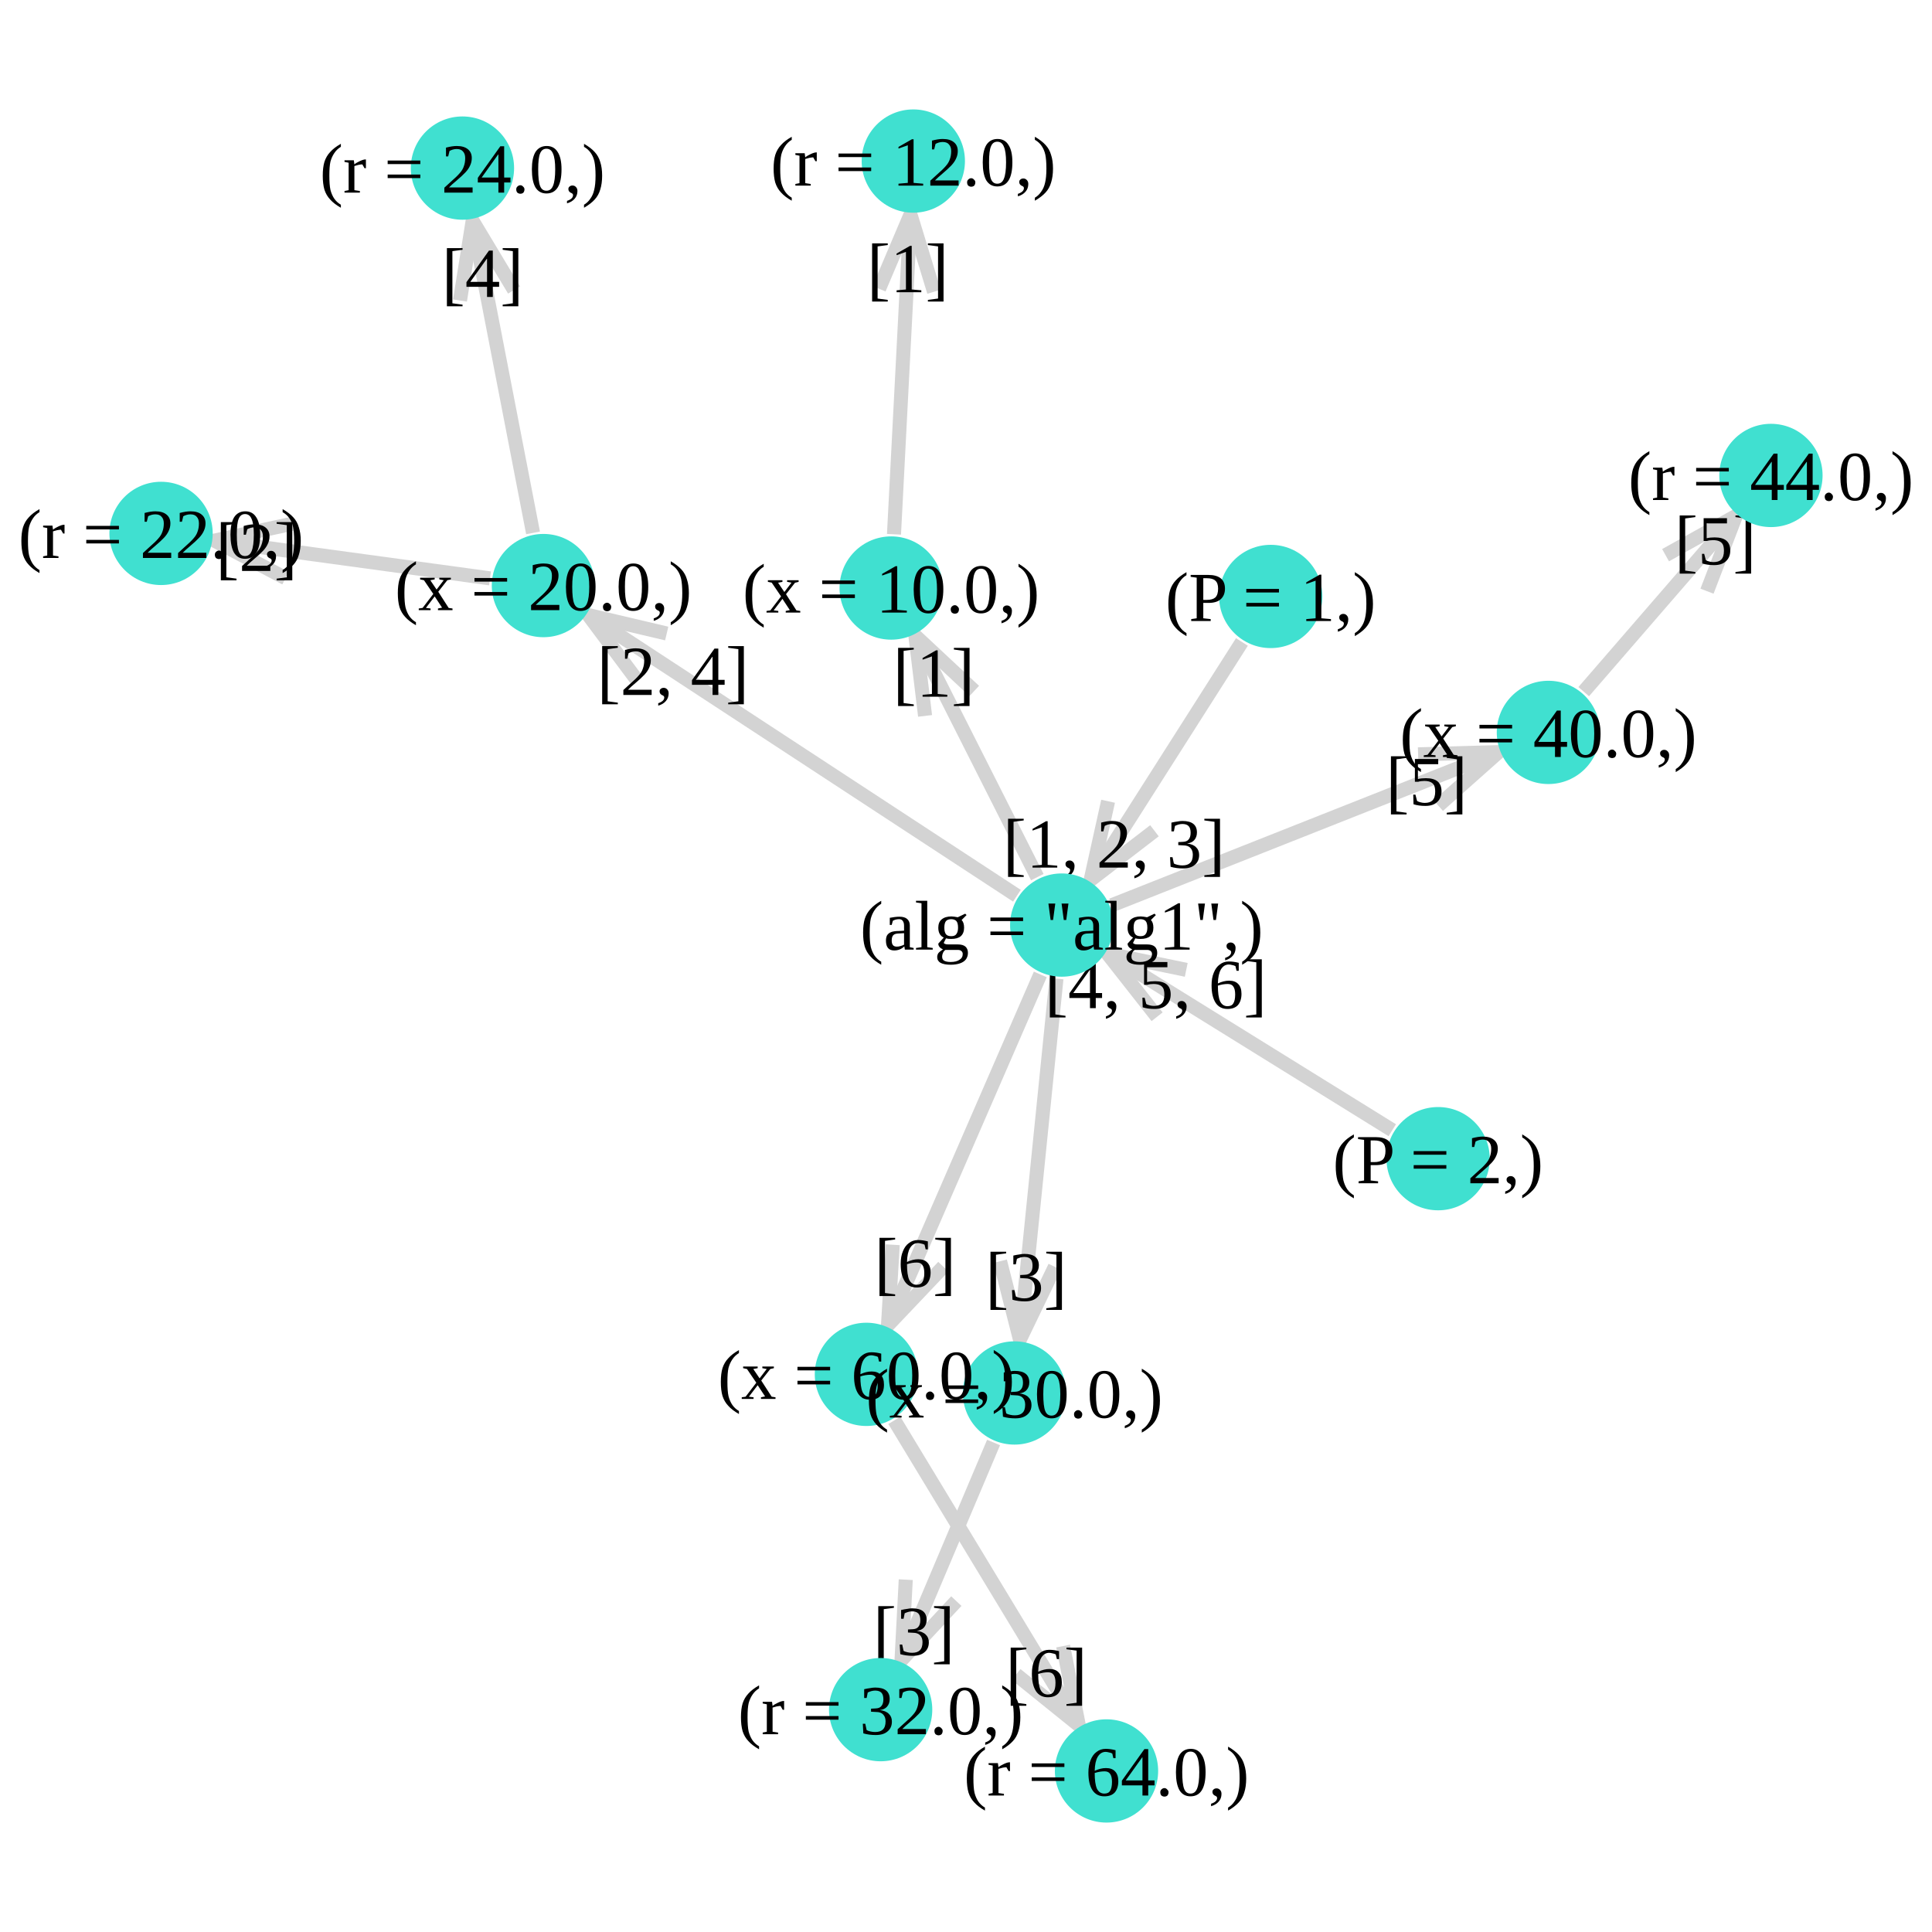
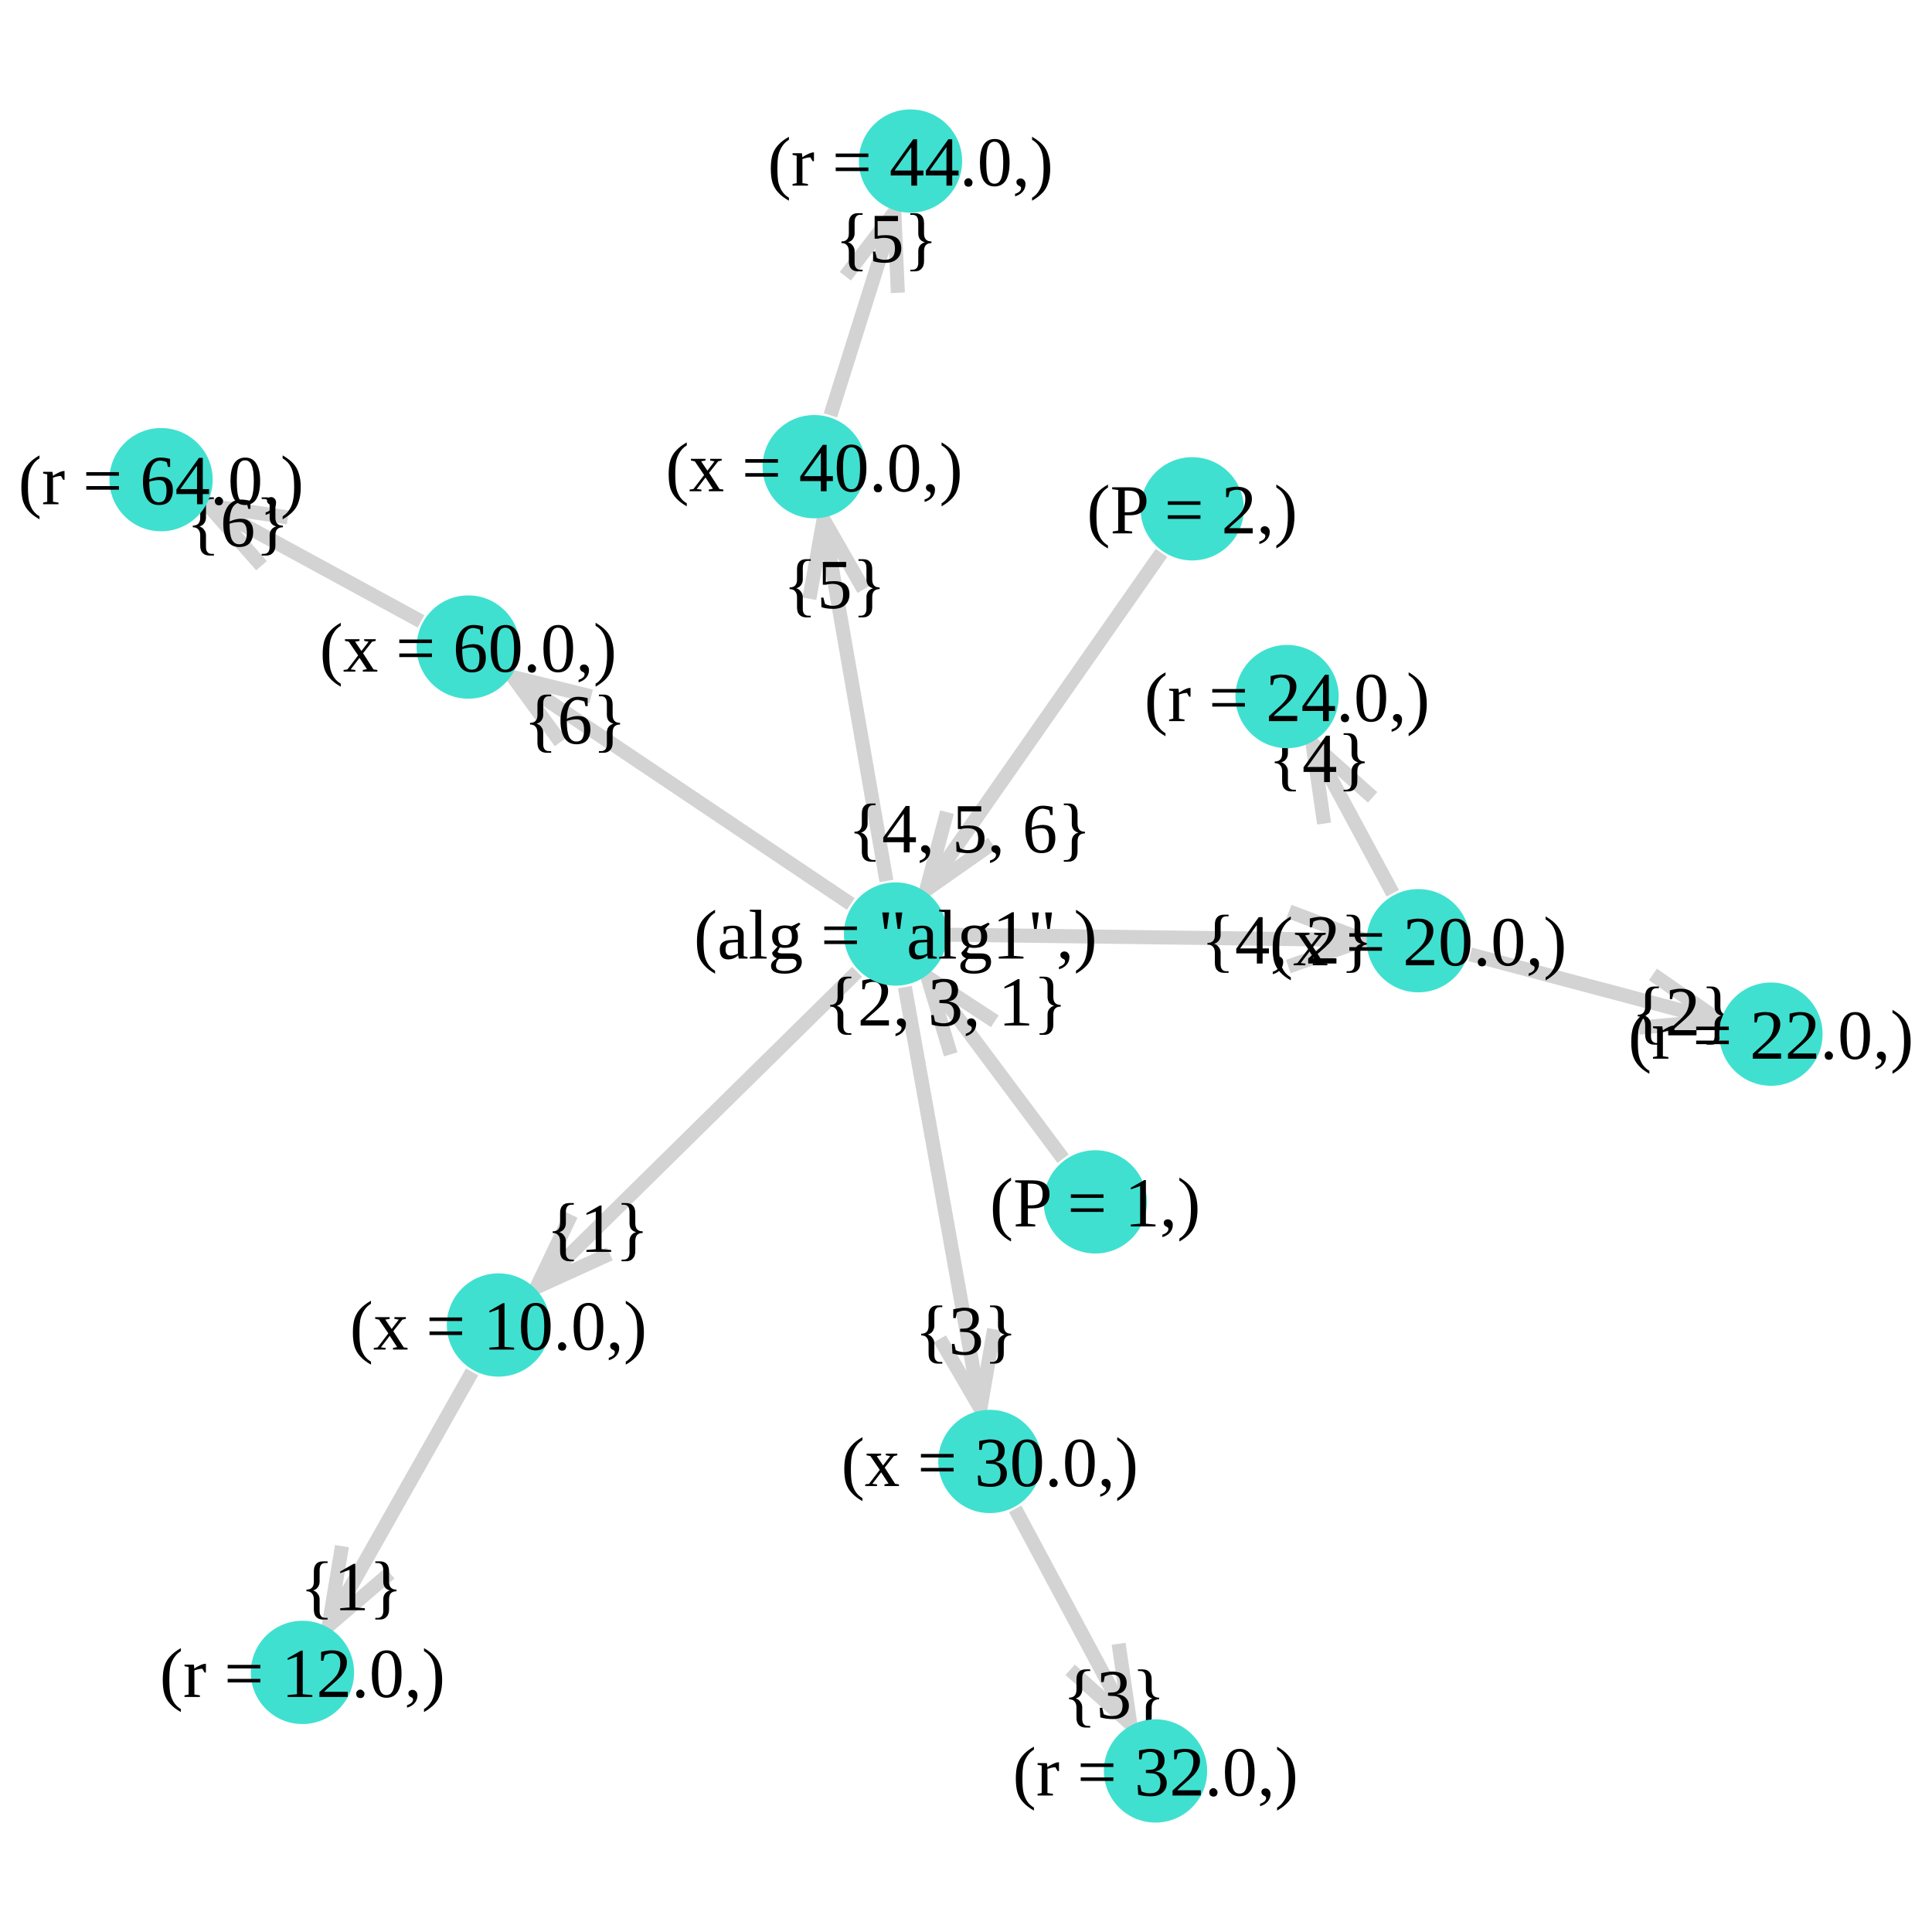
<svg xmlns="http://www.w3.org/2000/svg" version="1.2" width="110mm" height="110mm" viewBox="0 0 110 110" stroke="none" fill="#000000" stroke-width="0.3" font-size="3.88">
  <defs>
    <marker id="arrow" markerWidth="15" markerHeight="7" refX="5" refY="3.5" orient="auto" markerUnits="strokeWidth">
      <path d="M0,0 L15,3.5 L0,7 z" stroke="context-stroke" fill="context-stroke" />
    </marker>
  </defs>
-   <g stroke-width="0.8" fill="#000000" fill-opacity="0.000" stroke="#D3D3D3" id="img-c0168326-1">
-     <g transform="translate(66.4,43.32)">
-       <path fill="none" d="M4.31,-6.77 L -4.31 6.77" class="primitive" />
-     </g>
-     <g transform="translate(55.59,43.07)">
-       <path fill="none" d="M3.47,6.87 L -3.47 -6.87" class="primitive" />
-     </g>
-     <g transform="translate(45.7,43.01)">
-       <path fill="none" d="M12.2,7.99 L -12.2 -7.99" class="primitive" />
-     </g>
-     <g transform="translate(59.11,65.99)">
-       <path fill="none" d="M1.04,-10.27 L -1.04 10.27" class="primitive" />
-     </g>
-     <g transform="translate(74.31,47.18)">
-       <path fill="none" d="M-11.01,4.36 L 11.01 -4.36" class="primitive" />
-     </g>
-     <g transform="translate(54.89,65.46)">
-       <path fill="none" d="M4.34,-9.98 L -4.34 9.98" class="primitive" />
-     </g>
-     <g transform="translate(51.37,21.32)">
-       <path fill="none" d="M-0.47,9.1 L 0.47 -9.1" class="primitive" />
-     </g>
-     <g transform="translate(20.05,31.86)">
-       <path fill="none" d="M7.85,1.07 L -7.85 -1.07" class="primitive" />
-     </g>
-     <g transform="translate(28.63,21.46)">
-       <path fill="none" d="M1.72,8.88 L -1.72 -8.88" class="primitive" />
-     </g>
-     <g transform="translate(53.95,88.32)">
-       <path fill="none" d="M2.62,-6.19 L -2.62 6.19" class="primitive" />
-     </g>
-     <g transform="translate(71.16,59.32)">
-       <path fill="none" d="M8.11,5.03 L -8.11 -5.03" class="primitive" />
-     </g>
-     <g transform="translate(94.5,34.38)">
-       <path fill="none" d="M-4.33,5 L 4.33 -5" class="primitive" />
-     </g>
-     <g transform="translate(56.17,89.54)">
-       <path fill="none" d="M-5.25,-8.67 L 5.25 8.67" class="primitive" />
-     </g>
-   </g>
-   <g stroke-width="0.8" stroke="#D3D3D3" id="img-c0168326-2">
-     <g transform="translate(63.64,47.67)">
-       <path fill="none" d="M2.09,-0.37 L -1.54 2.42 -0.55 -2.05" class="primitive" />
-     </g>
-     <g transform="translate(53.42,38.77)">
-       <path fill="none" d="M-0.75,1.99 L -1.3 -2.56 2.05 0.57" class="primitive" />
-     </g>
-     <g transform="translate(35.9,36.59)">
-       <path fill="none" d="M0.34,2.1 L -2.4 -1.57 2.06 -0.52" class="primitive" />
-     </g>
-     <g transform="translate(58.36,73.4)">
-       <path fill="none" d="M1.7,-1.27 L -0.29 2.86 -1.42 -1.59" class="primitive" />
-     </g>
-     <g transform="translate(82.65,43.88)">
-       <path fill="none" d="M-1.91,-0.93 L 2.67 -1.06 -0.76 1.99" class="primitive" />
-     </g>
-     <g transform="translate(51.7,72.81)">
-       <path fill="none" d="M2.01,-0.69 L -1.14 2.63 -0.87 -1.94" class="primitive" />
-     </g>
-     <g transform="translate(51.69,15.09)">
-       <path fill="none" d="M-1.64,1.35 L 0.15 -2.87 1.49 1.52" class="primitive" />
-     </g>
-     <g transform="translate(15.05,31.17)">
-       <path fill="none" d="M1.21,1.75 L -2.84 -0.39 1.63 -1.36" class="primitive" />
-     </g>
-     <g transform="translate(27.46,15.4)">
-       <path fill="none" d="M-1.27,1.71 L -0.55 -2.82 1.81 1.11" class="primitive" />
-     </g>
-     <g transform="translate(52.45,91.87)">
-       <path fill="none" d="M2,-0.71 L -1.12 2.64 -0.88 -1.93" class="primitive" />
-     </g>
-     <g transform="translate(65.49,55.8)">
-       <path fill="none" d="M0.39,2.09 L -2.44 -1.51 2.05 -0.58" class="primitive" />
-     </g>
-     <g transform="translate(96.95,31.55)">
-       <path fill="none" d="M-2.12,0.06 L 1.88 -2.17 0.24 2.11" class="primitive" />
-     </g>
-     <g transform="translate(59.93,95.76)">
-       <path fill="none" d="M0.6,-2.04 L 1.49 2.46 -2.08 -0.42" class="primitive" />
-     </g>
-   </g>
-   <g font-size="4" stroke="#000000" stroke-opacity="0.000" fill="#000000" id="img-c0168326-3">
-     <g transform="translate(63.43,48)">
-       <g class="primitive">
-         <text text-anchor="middle" dy="0.35em">[1, 2, 3]</text>
-       </g>
-     </g>
-     <g transform="translate(53.17,38.27)">
-       <g class="primitive">
-         <text text-anchor="middle" dy="0.35em">[1]</text>
-       </g>
-     </g>
-     <g transform="translate(38.32,38.17)">
-       <g class="primitive">
-         <text text-anchor="middle" dy="0.35em">[2, 4]</text>
-       </g>
-     </g>
-     <g transform="translate(58.43,72.65)">
-       <g class="primitive">
-         <text text-anchor="middle" dy="0.35em">[3]</text>
-       </g>
-     </g>
-     <g transform="translate(81.23,44.44)">
-       <g class="primitive">
-         <text text-anchor="middle" dy="0.35em">[5]</text>
-       </g>
-     </g>
-     <g transform="translate(52.11,71.86)">
-       <g class="primitive">
-         <text text-anchor="middle" dy="0.35em">[6]</text>
-       </g>
-     </g>
-     <g transform="translate(51.69,15.24)">
-       <g class="primitive">
-         <text text-anchor="middle" dy="0.35em">[1]</text>
-       </g>
-     </g>
-     <g transform="translate(14.61,31.11)">
-       <g class="primitive">
-         <text text-anchor="middle" dy="0.35em">[2]</text>
-       </g>
-     </g>
-     <g transform="translate(27.48,15.51)">
-       <g class="primitive">
-         <text text-anchor="middle" dy="0.35em">[4]</text>
-       </g>
-     </g>
-     <g transform="translate(52.04,92.83)">
-       <g class="primitive">
-         <text text-anchor="middle" dy="0.35em">[3]</text>
-       </g>
-     </g>
-     <g transform="translate(65.81,56)">
-       <g class="primitive">
-         <text text-anchor="middle" dy="0.35em">[4, 5, 6]</text>
-       </g>
-     </g>
-     <g transform="translate(97.67,30.73)">
-       <g class="primitive">
-         <text text-anchor="middle" dy="0.35em">[5]</text>
-       </g>
-     </g>
-     <g transform="translate(59.58,95.19)">
-       <g class="primitive">
-         <text text-anchor="middle" dy="0.35em">[6]</text>
-       </g>
-     </g>
-   </g>
-   <g stroke-width="0" stroke="#000000" stroke-opacity="0.000" fill="#40E0D0" id="img-c0168326-4">
-     <g transform="translate(72.35,33.96)">
-       <circle cx="0" cy="0" r="2.94" class="primitive" />
-     </g>
-     <g transform="translate(60.45,52.67)">
-       <circle cx="0" cy="0" r="2.94" class="primitive" />
-     </g>
-     <g transform="translate(50.74,33.48)">
-       <circle cx="0" cy="0" r="2.94" class="primitive" />
-     </g>
-     <g transform="translate(30.94,33.34)">
-       <circle cx="0" cy="0" r="2.94" class="primitive" />
-     </g>
-     <g transform="translate(57.76,79.31)">
-       <circle cx="0" cy="0" r="2.94" class="primitive" />
-     </g>
-     <g transform="translate(52,9.17)">
-       <circle cx="0" cy="0" r="2.94" class="primitive" />
-     </g>
-     <g transform="translate(9.17,30.37)">
-       <circle cx="0" cy="0" r="2.94" class="primitive" />
-     </g>
-     <g transform="translate(50.14,97.34)">
-       <circle cx="0" cy="0" r="2.94" class="primitive" />
-     </g>
-     <g transform="translate(26.33,9.57)">
-       <circle cx="0" cy="0" r="2.94" class="primitive" />
-     </g>
-     <g transform="translate(81.88,65.97)">
-       <circle cx="0" cy="0" r="2.94" class="primitive" />
-     </g>
-     <g transform="translate(88.16,41.7)">
-       <circle cx="0" cy="0" r="2.94" class="primitive" />
-     </g>
-     <g transform="translate(100.83,27.07)">
-       <circle cx="0" cy="0" r="2.94" class="primitive" />
-     </g>
-     <g transform="translate(49.33,78.25)">
-       <circle cx="0" cy="0" r="2.94" class="primitive" />
-     </g>
-     <g transform="translate(63,100.83)">
-       <circle cx="0" cy="0" r="2.94" class="primitive" />
-     </g>
-   </g>
-   <g font-size="4" stroke="#000000" stroke-opacity="0.000" fill="#000000" id="img-c0168326-5">
-     <g transform="translate(72.35,33.96)">
+   <g stroke-width="0.8" fill="#000000" fill-opacity="0.000" stroke="#D3D3D3" id="img-87176fe4-1">
+     <g transform="translate(56.67,60.8)">
+       <path fill="none" d="M3.86,5.17 L -3.86 -5.17" class="primitive" />
+     </g>
+     <g transform="translate(39.68,64.31)">
+       <path fill="none" d="M9.12,-8.98 L -9.12 8.98" class="primitive" />
+     </g>
+     <g transform="translate(65.87,53.37)">
+       <path fill="none" d="M-11.82,-0.15 L 11.82 0.15" class="primitive" />
+     </g>
+     <g transform="translate(53.67,68.2)">
+       <path fill="none" d="M-2.15,-12 L 2.15 12" class="primitive" />
+     </g>
+     <g transform="translate(48.68,39.87)">
+       <path fill="none" d="M1.79,10.29 L -1.79 -10.29" class="primitive" />
+     </g>
+     <g transform="translate(38.82,45.01)">
+       <path fill="none" d="M9.62,6.46 L -9.62 -6.46" class="primitive" />
+     </g>
+     <g transform="translate(22.8,85.33)">
+       <path fill="none" d="M4.08,-7.22 L -4.08 7.22" class="primitive" />
+     </g>
+     <g transform="translate(90.79,56.22)">
+       <path fill="none" d="M-7.08,-1.88 L 7.08 1.88" class="primitive" />
+     </g>
+     <g transform="translate(77.01,46.61)">
+       <path fill="none" d="M2.29,4.25 L -2.29 -4.25" class="primitive" />
+     </g>
+     <g transform="translate(61.07,92.02)">
+       <path fill="none" d="M-3.27,-6.11 L 3.27 6.11" class="primitive" />
+     </g>
+     <g transform="translate(59.43,41.07)">
+       <path fill="none" d="M6.7,-9.59 L -6.7 9.59" class="primitive" />
+     </g>
+     <g transform="translate(49.1,17.87)">
+       <path fill="none" d="M-1.82,5.78 L 1.82 -5.78" class="primitive" />
+     </g>
+     <g transform="translate(17.91,32.08)">
+       <path fill="none" d="M6.06,3.3 L -6.06 -3.3" class="primitive" />
+     </g>
+   </g>
+   <g stroke-width="0.8" stroke="#D3D3D3" id="img-87176fe4-2">
+     <g transform="translate(54.53,57.94)">
+       <path fill="none" d="M-0.4,2.09 L -1.72 -2.3 2.11 0.21" class="primitive" />
+     </g>
+     <g transform="translate(32.6,71.28)">
+       <path fill="none" d="M2.12,0.11 L -2.05 2.01 -0.08 -2.12" class="primitive" />
+     </g>
+     <g transform="translate(74.81,53.48)">
+       <path fill="none" d="M-1.42,-1.59 L 2.87 0.04 -1.46 1.55" class="primitive" />
+     </g>
+     <g transform="translate(55.31,77.37)">
+       <path fill="none" d="M1.29,-1.69 L 0.51 2.83 -1.8 -1.14" class="primitive" />
+     </g>
+     <g transform="translate(47.38,32.41)">
+       <path fill="none" d="M-1.3,1.68 L -0.49 -2.83 1.79 1.15" class="primitive" />
+     </g>
+     <g transform="translate(31.59,40.15)">
+       <path fill="none" d="M0.32,2.1 L -2.38 -1.6 2.07 -0.5" class="primitive" />
+     </g>
+     <g transform="translate(20.13,90.05)">
+       <path fill="none" d="M2.07,-0.48 L -1.41 2.5 -0.66 -2.02" class="primitive" />
+     </g>
+     <g transform="translate(95.1,57.36)">
+       <path fill="none" d="M-0.99,-1.88 L 2.78 0.74 -1.79 1.15" class="primitive" />
+     </g>
+     <g transform="translate(76.09,44.88)">
+       <path fill="none" d="M-0.7,2.01 L -1.36 -2.53 2.06 0.52" class="primitive" />
+     </g>
+     <g transform="translate(62.99,95.6)">
+       <path fill="none" d="M0.7,-2.01 L 1.36 2.53 -2.06 -0.53" class="primitive" />
+     </g>
+     <g transform="translate(54.38,48.31)">
+       <path fill="none" d="M2.11,-0.28 L -1.64 2.35 -0.46 -2.07" class="primitive" />
+     </g>
+     <g transform="translate(50.06,14.83)">
+       <path fill="none" d="M-1.93,0.9 L 0.86 -2.74 1.06 1.84" class="primitive" />
+     </g>
+     <g transform="translate(14.38,30.15)">
+       <path fill="none" d="M0.51,2.06 L -2.52 -1.37 2.01 -0.69" class="primitive" />
+     </g>
+   </g>
+   <g font-size="4" stroke="#000000" stroke-opacity="0.000" fill="#000000" id="img-87176fe4-3">
+     <g transform="translate(53.83,56.99)">
+       <g class="primitive">
+         <text text-anchor="middle" dy="0.35em">{2, 3, 1}</text>
+       </g>
+     </g>
+     <g transform="translate(34.03,69.88)">
+       <g class="primitive">
+         <text text-anchor="middle" dy="0.35em">{1}</text>
+       </g>
+     </g>
+     <g transform="translate(73.31,53.46)">
+       <g class="primitive">
+         <text text-anchor="middle" dy="0.35em">{4, 2}</text>
+       </g>
+     </g>
+     <g transform="translate(55.01,75.71)">
+       <g class="primitive">
+         <text text-anchor="middle" dy="0.35em">{3}</text>
+       </g>
+     </g>
+     <g transform="translate(47.52,33.22)">
+       <g class="primitive">
+         <text text-anchor="middle" dy="0.35em">{5}</text>
+       </g>
+     </g>
+     <g transform="translate(32.74,40.93)">
+       <g class="primitive">
+         <text text-anchor="middle" dy="0.35em">{6}</text>
+       </g>
+     </g>
+     <g transform="translate(20.01,90.28)">
+       <g class="primitive">
+         <text text-anchor="middle" dy="0.35em">{1}</text>
+       </g>
+     </g>
+     <g transform="translate(95.81,57.55)">
+       <g class="primitive">
+         <text text-anchor="middle" dy="0.35em">{2}</text>
+       </g>
+     </g>
+     <g transform="translate(75.14,43.13)">
+       <g class="primitive">
+         <text text-anchor="middle" dy="0.35em">{4}</text>
+       </g>
+     </g>
+     <g transform="translate(63.43,96.43)">
+       <g class="primitive">
+         <text text-anchor="middle" dy="0.35em">{3}</text>
+       </g>
+     </g>
+     <g transform="translate(55.21,47.13)">
+       <g class="primitive">
+         <text text-anchor="middle" dy="0.35em">{4, 5, 6}</text>
+       </g>
+     </g>
+     <g transform="translate(50.47,13.52)">
+       <g class="primitive">
+         <text text-anchor="middle" dy="0.35em">{5}</text>
+       </g>
+     </g>
+     <g transform="translate(13.54,29.7)">
+       <g class="primitive">
+         <text text-anchor="middle" dy="0.35em">{6}</text>
+       </g>
+     </g>
+   </g>
+   <g stroke-width="0" stroke="#000000" stroke-opacity="0.000" fill="#40E0D0" id="img-87176fe4-4">
+     <g transform="translate(62.36,68.43)">
+       <circle cx="0" cy="0" r="2.94" class="primitive" />
+     </g>
+     <g transform="translate(50.99,53.18)">
+       <circle cx="0" cy="0" r="2.94" class="primitive" />
+     </g>
+     <g transform="translate(28.38,75.44)">
+       <circle cx="0" cy="0" r="2.94" class="primitive" />
+     </g>
+     <g transform="translate(80.75,53.56)">
+       <circle cx="0" cy="0" r="2.94" class="primitive" />
+     </g>
+     <g transform="translate(56.36,83.21)">
+       <circle cx="0" cy="0" r="2.94" class="primitive" />
+     </g>
+     <g transform="translate(17.22,95.22)">
+       <circle cx="0" cy="0" r="2.94" class="primitive" />
+     </g>
+     <g transform="translate(100.83,58.88)">
+       <circle cx="0" cy="0" r="2.94" class="primitive" />
+     </g>
+     <g transform="translate(65.79,100.83)">
+       <circle cx="0" cy="0" r="2.94" class="primitive" />
+     </g>
+     <g transform="translate(67.88,28.97)">
+       <circle cx="0" cy="0" r="2.94" class="primitive" />
+     </g>
+     <g transform="translate(46.36,26.57)">
+       <circle cx="0" cy="0" r="2.94" class="primitive" />
+     </g>
+     <g transform="translate(26.66,36.84)">
+       <circle cx="0" cy="0" r="2.94" class="primitive" />
+     </g>
+     <g transform="translate(73.28,39.66)">
+       <circle cx="0" cy="0" r="2.94" class="primitive" />
+     </g>
+     <g transform="translate(51.84,9.17)">
+       <circle cx="0" cy="0" r="2.94" class="primitive" />
+     </g>
+     <g transform="translate(9.17,27.31)">
+       <circle cx="0" cy="0" r="2.94" class="primitive" />
+     </g>
+   </g>
+   <g font-size="4" stroke="#000000" stroke-opacity="0.000" fill="#000000" id="img-87176fe4-5">
+     <g transform="translate(62.36,68.43)">
      <g class="primitive">
        <text text-anchor="middle" dy="0.35em">(P = 1,)</text>
      </g>
    </g>
-     <g transform="translate(60.45,52.67)">
+     <g transform="translate(50.99,53.18)">
      <g class="primitive">
        <text text-anchor="middle" dy="0.35em">(alg = "alg1",)</text>
      </g>
    </g>
-     <g transform="translate(50.74,33.48)">
+     <g transform="translate(28.38,75.44)">
      <g class="primitive">
        <text text-anchor="middle" dy="0.35em">(x = 10.0,)</text>
      </g>
    </g>
-     <g transform="translate(30.94,33.34)">
+     <g transform="translate(80.75,53.56)">
      <g class="primitive">
        <text text-anchor="middle" dy="0.35em">(x = 20.0,)</text>
      </g>
    </g>
-     <g transform="translate(57.76,79.31)">
+     <g transform="translate(56.36,83.21)">
      <g class="primitive">
        <text text-anchor="middle" dy="0.35em">(x = 30.0,)</text>
      </g>
    </g>
-     <g transform="translate(52,9.17)">
+     <g transform="translate(17.22,95.22)">
      <g class="primitive">
        <text text-anchor="middle" dy="0.35em">(r = 12.0,)</text>
      </g>
    </g>
-     <g transform="translate(9.17,30.37)">
+     <g transform="translate(100.83,58.88)">
      <g class="primitive">
        <text text-anchor="middle" dy="0.35em">(r = 22.0,)</text>
      </g>
    </g>
-     <g transform="translate(50.14,97.34)">
+     <g transform="translate(65.79,100.83)">
      <g class="primitive">
        <text text-anchor="middle" dy="0.35em">(r = 32.0,)</text>
      </g>
    </g>
-     <g transform="translate(26.33,9.57)">
+     <g transform="translate(67.88,28.97)">
+       <g class="primitive">
+         <text text-anchor="middle" dy="0.35em">(P = 2,)</text>
+       </g>
+     </g>
+     <g transform="translate(46.36,26.57)">
+       <g class="primitive">
+         <text text-anchor="middle" dy="0.35em">(x = 40.0,)</text>
+       </g>
+     </g>
+     <g transform="translate(26.66,36.84)">
+       <g class="primitive">
+         <text text-anchor="middle" dy="0.35em">(x = 60.0,)</text>
+       </g>
+     </g>
+     <g transform="translate(73.28,39.66)">
      <g class="primitive">
        <text text-anchor="middle" dy="0.35em">(r = 24.0,)</text>
      </g>
    </g>
-     <g transform="translate(81.88,65.97)">
-       <g class="primitive">
-         <text text-anchor="middle" dy="0.35em">(P = 2,)</text>
-       </g>
-     </g>
-     <g transform="translate(88.16,41.7)">
-       <g class="primitive">
-         <text text-anchor="middle" dy="0.35em">(x = 40.0,)</text>
-       </g>
-     </g>
-     <g transform="translate(100.83,27.07)">
+     <g transform="translate(51.84,9.17)">
      <g class="primitive">
        <text text-anchor="middle" dy="0.35em">(r = 44.0,)</text>
      </g>
    </g>
-     <g transform="translate(49.33,78.25)">
-       <g class="primitive">
-         <text text-anchor="middle" dy="0.35em">(x = 60.0,)</text>
-       </g>
-     </g>
-     <g transform="translate(63,100.83)">
+     <g transform="translate(9.17,27.31)">
      <g class="primitive">
        <text text-anchor="middle" dy="0.35em">(r = 64.0,)</text>
      </g>
    </g>
  </g>
</svg>
